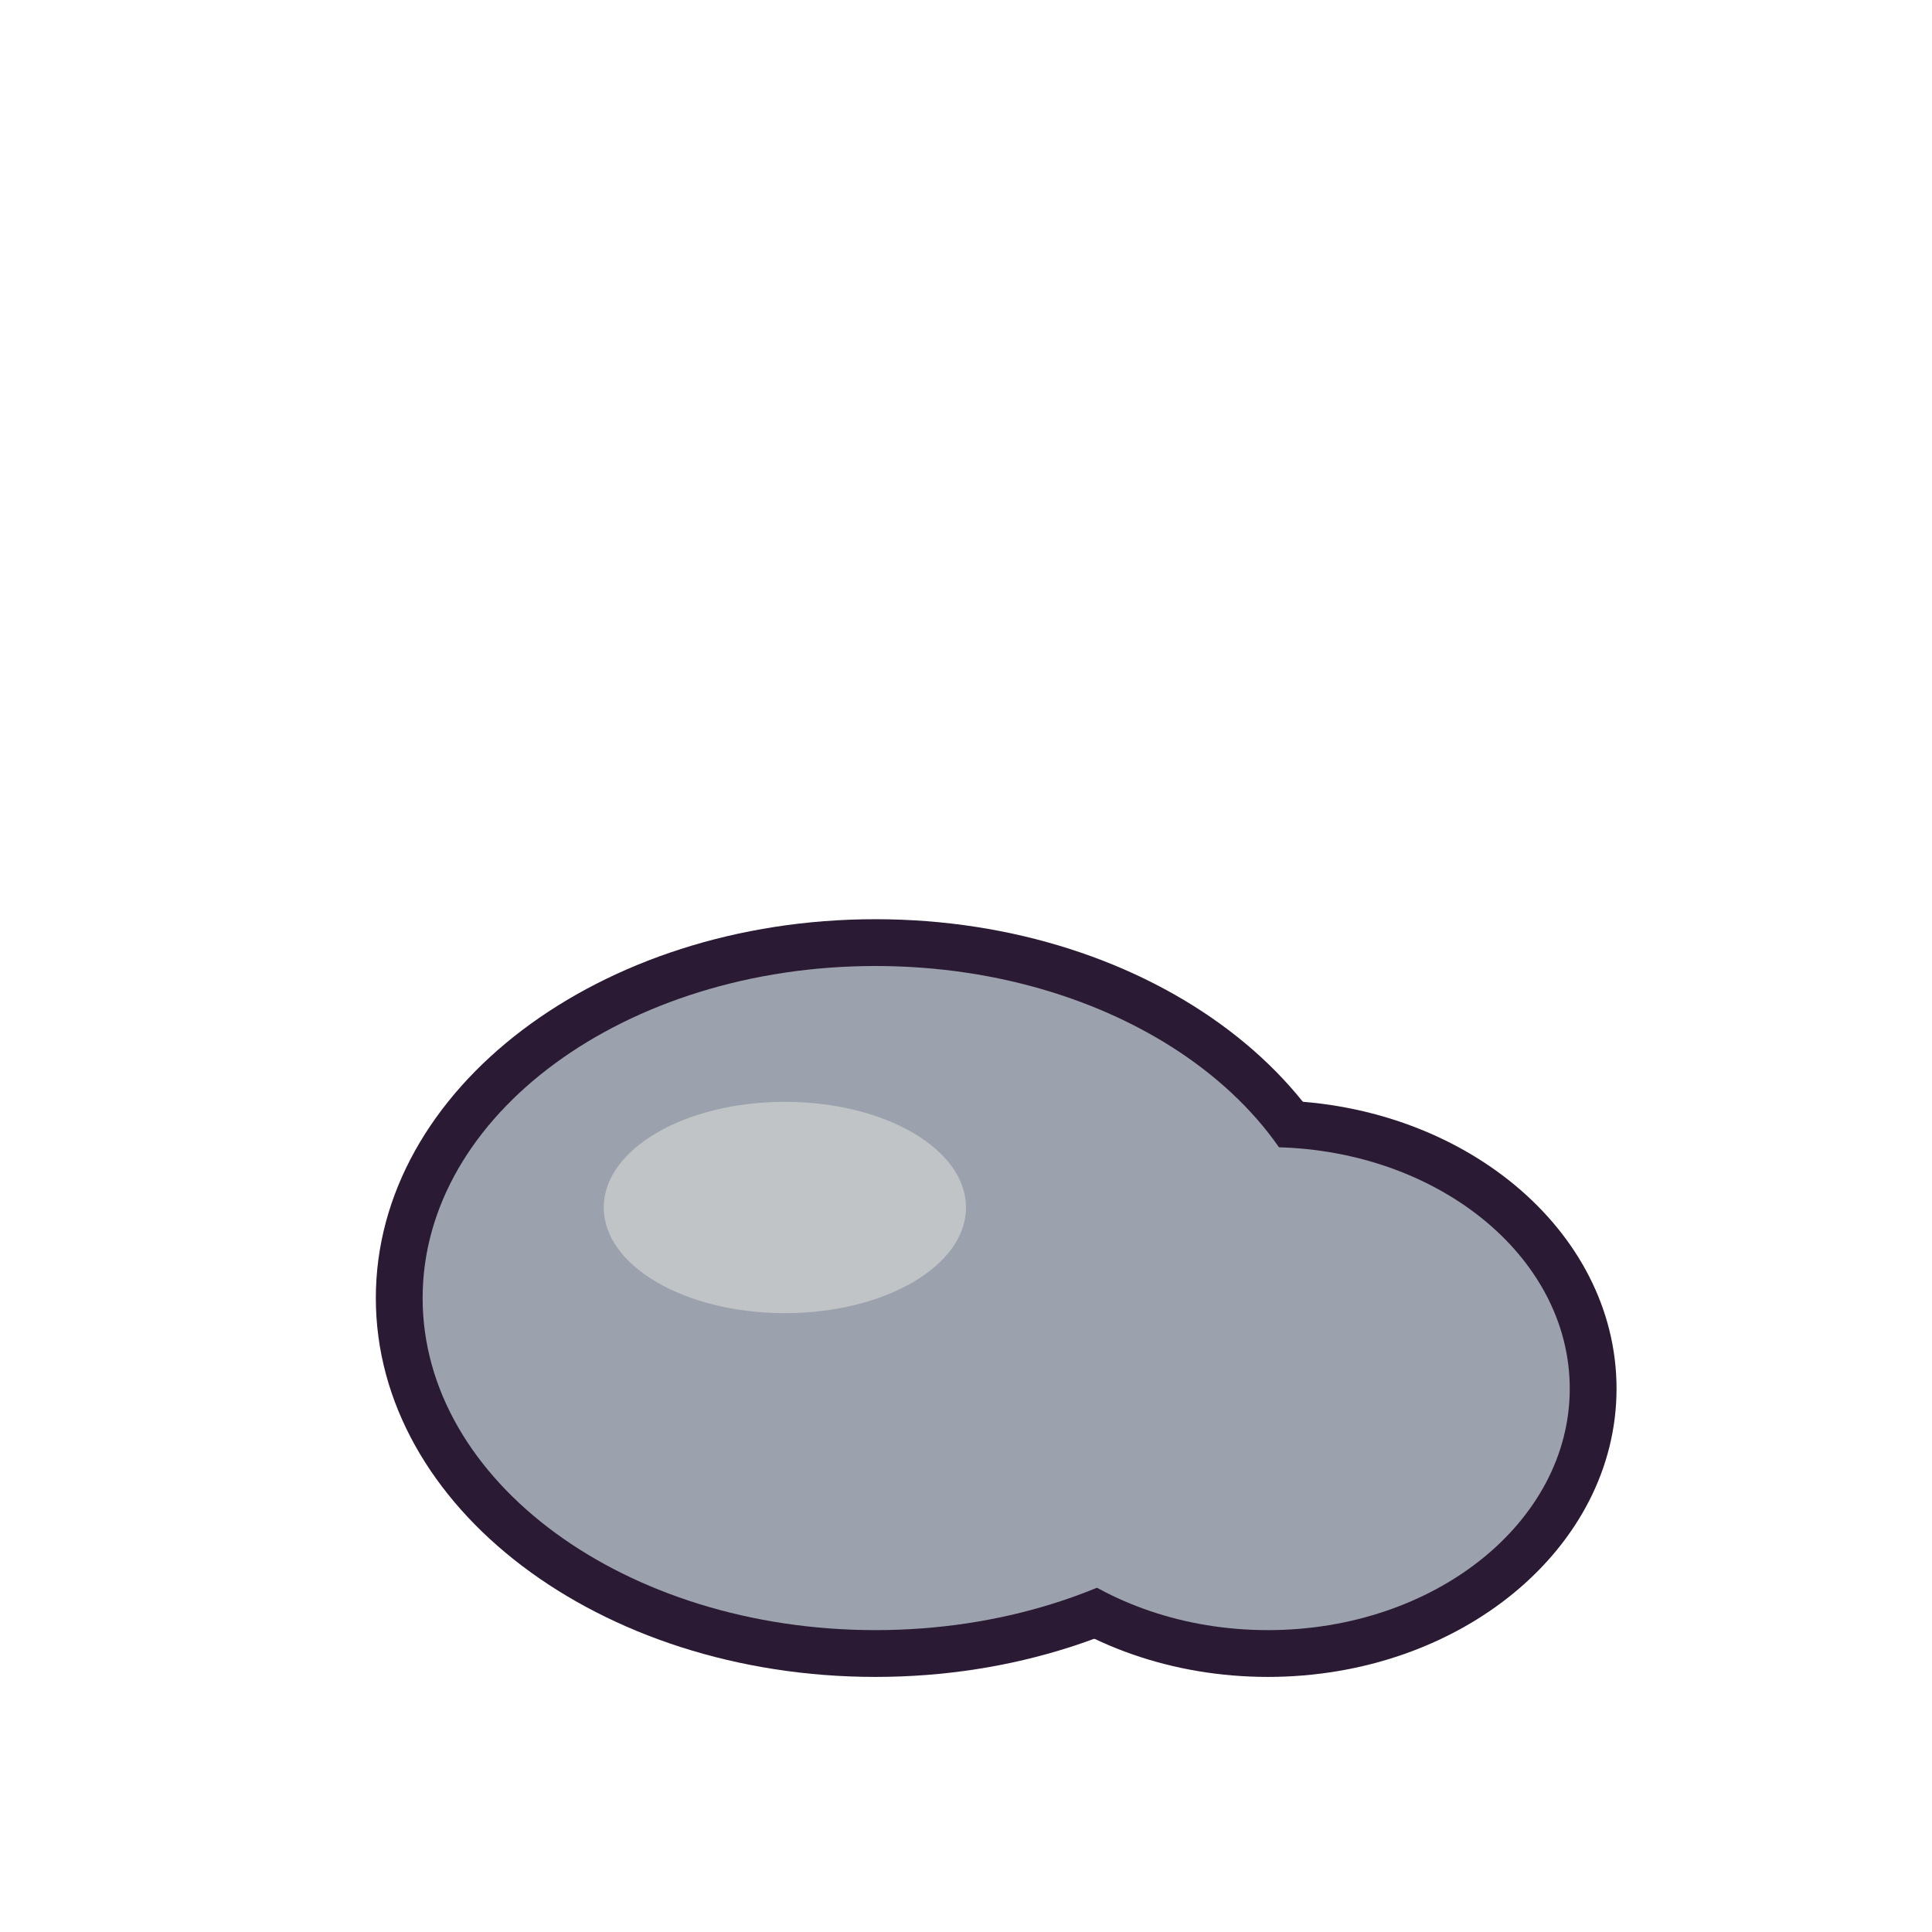
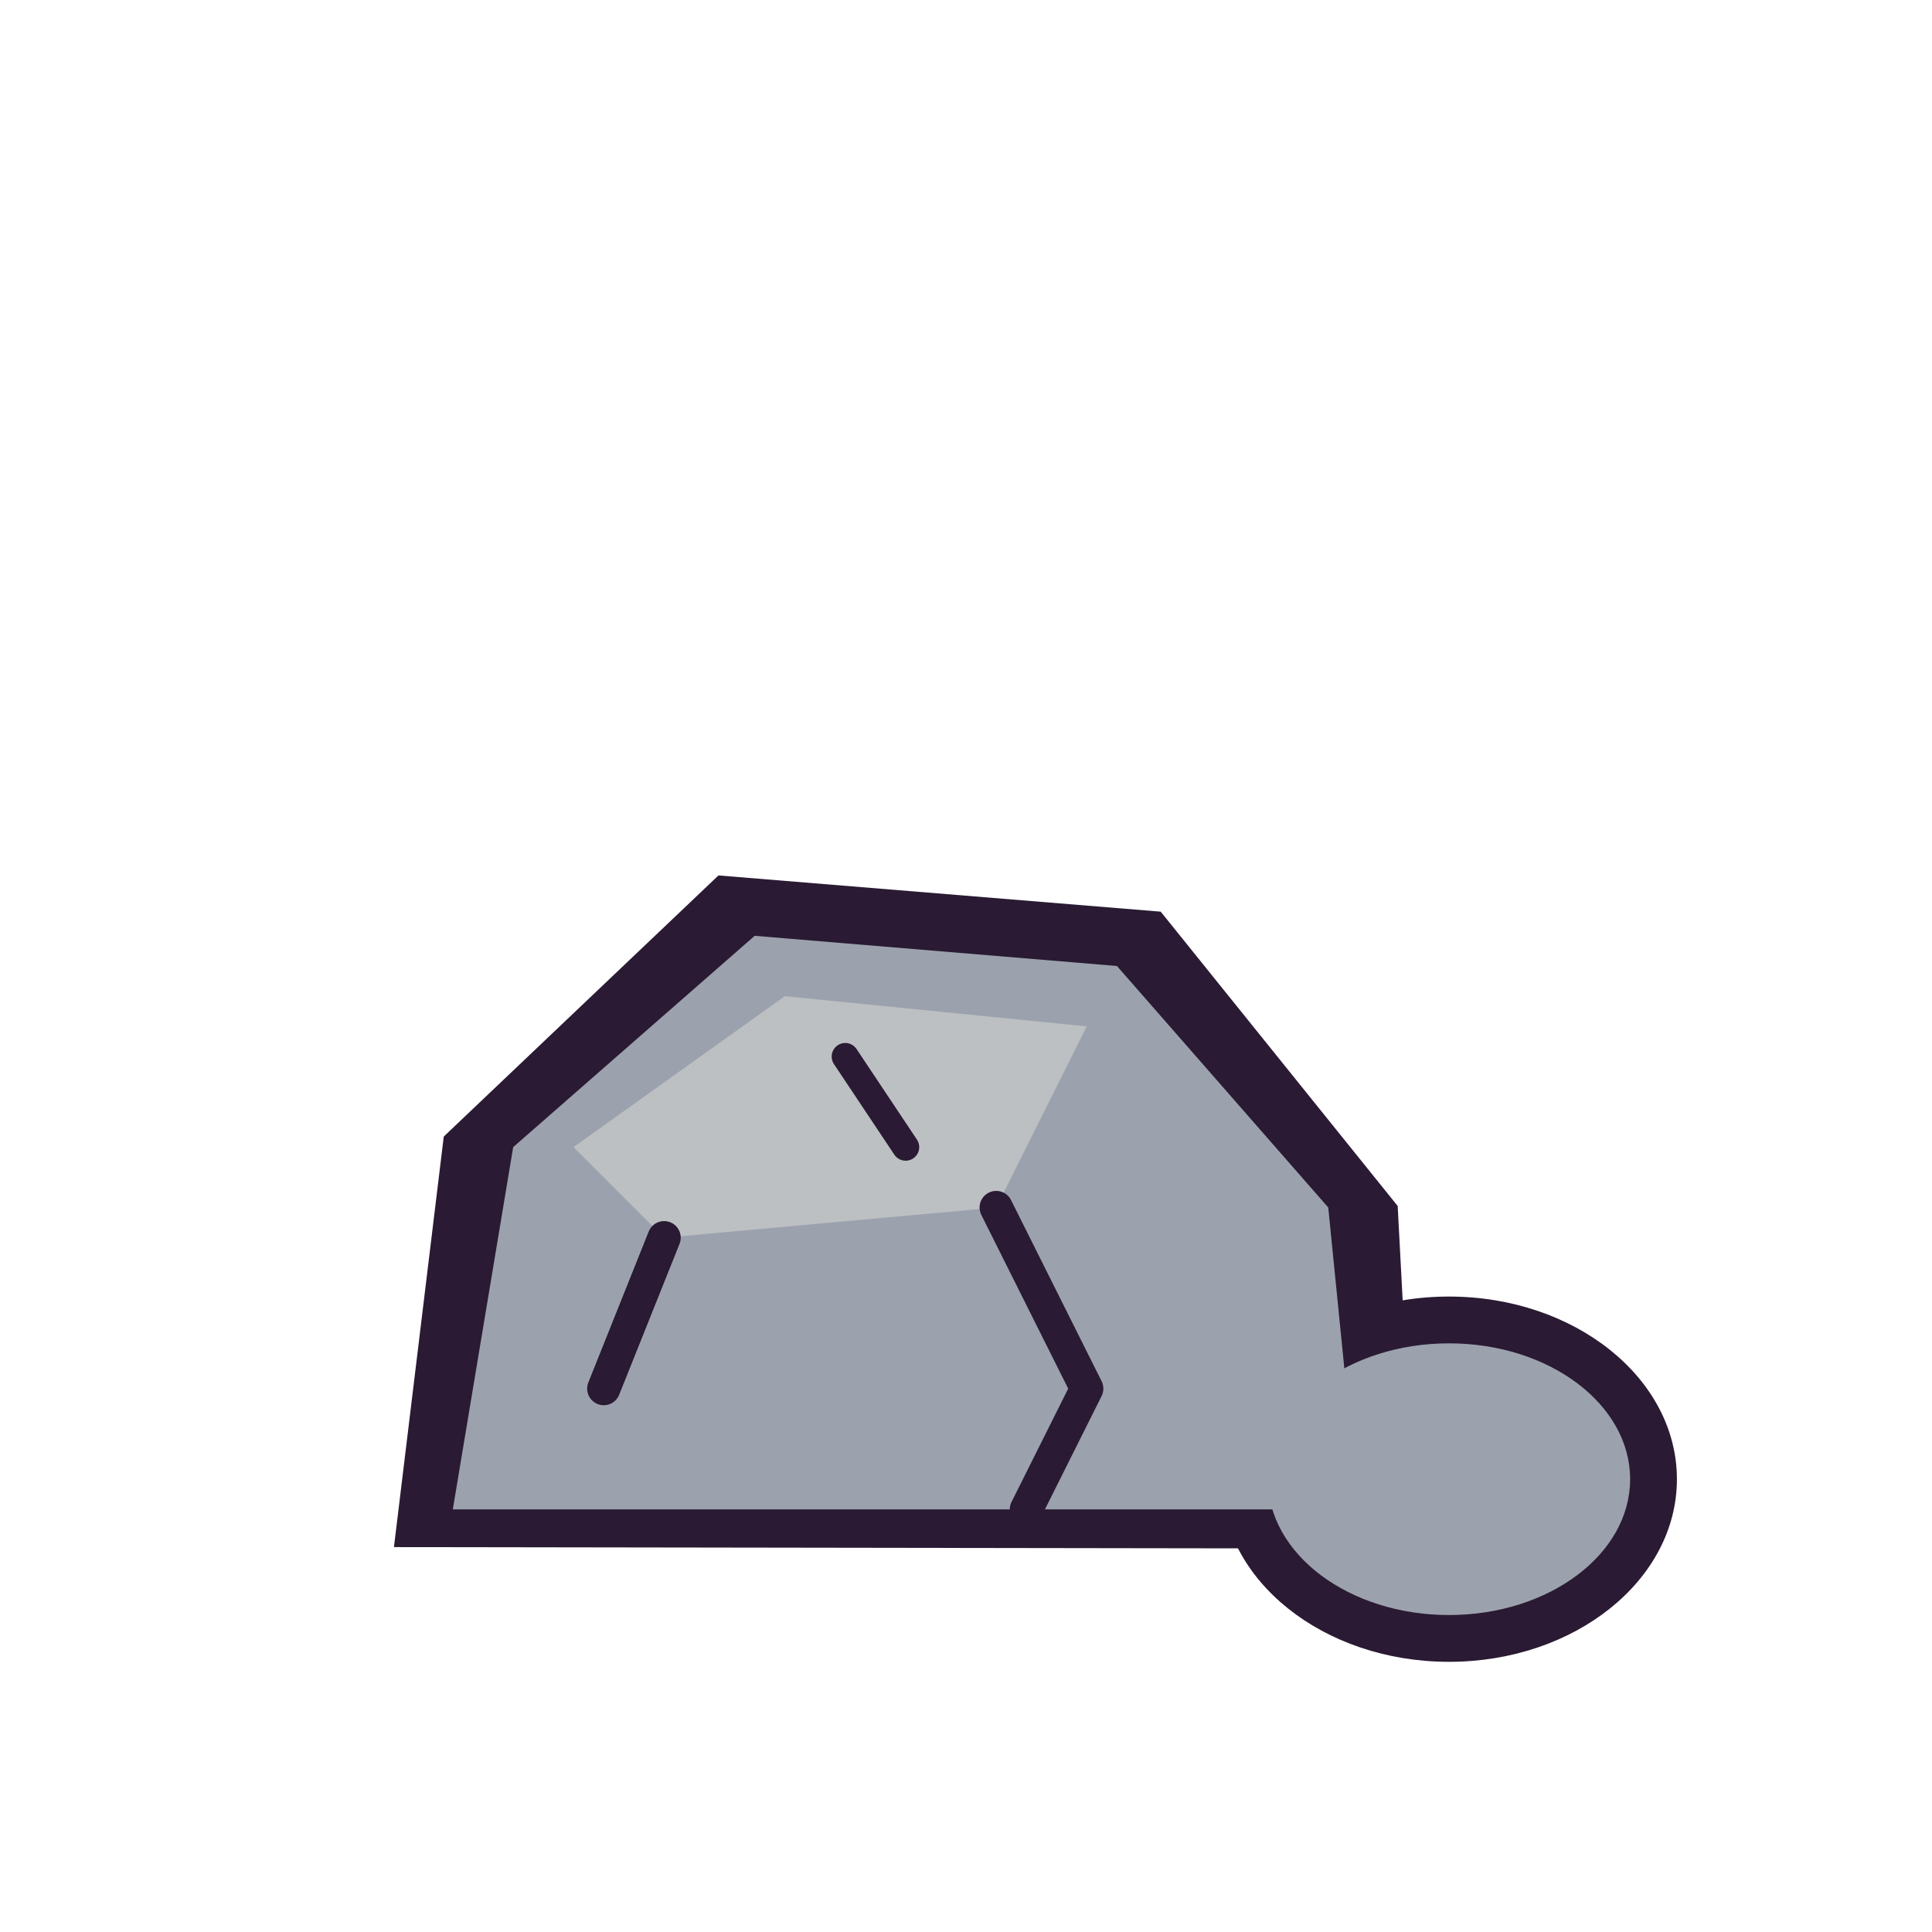
<svg xmlns="http://www.w3.org/2000/svg" viewBox="0 0 128 128" width="128" height="128">
  <g stroke-width="3.1" stroke-linejoin="round" stroke-linecap="round">
-     <ellipse cx="58.0" cy="86.0" rx="33.1" ry="25.1" fill="#2A1A33" stroke="none" />
-     <ellipse cx="84.0" cy="92.0" rx="23.1" ry="19.1" fill="#2A1A33" stroke="none" />
-     <ellipse cx="58.0" cy="86.0" rx="30.0" ry="22.0" fill="#9BA2AD" stroke="none" />
-     <ellipse cx="84.0" cy="92.0" rx="20.0" ry="16.0" fill="#9BA2AD" stroke="none" />
-     <ellipse cx="52.0" cy="80.0" rx="12.0" ry="7.0" fill="#C1C4C6" stroke="none" />
+     <polygon points="26.1,102.5 29.4,75.3 47.6,58.0 76.9,60.4 92.6,79.9 93.8,102.6" fill="#2A1A33" stroke="none" />
+     <ellipse cx="96.0" cy="98.0" rx="15.1" ry="12.1" fill="#2A1A33" stroke="none" />
+     <polygon points="30.0,100.0 34.0,76.0 50.0,62.0 74.0,64.0 88.0,80.0 90.0,100.0" fill="#9BA2AD" stroke="none" />
+     <ellipse cx="96.0" cy="98.0" rx="12.0" ry="9.0" fill="#9BA2AD" stroke="none" />
+     <polygon points="38.0,76.0 52.0,66.0 72.0,68.0 66.0,80.0 44.0,82.0" fill="#BDC0C3" stroke="none" />
+     <polyline points="66.0,80.0 72.0,92.0 68.0,100.0" fill="none" stroke="#2A1A33" stroke-width="2.2" />
+     <polyline points="44.0,82.0 40.0,92.0" fill="none" stroke="#2A1A33" stroke-width="2.2" />
+     <polyline points="56.0,70.0 60.0,76.0" fill="none" stroke="#2A1A33" stroke-width="1.8" />
  </g>
</svg>
